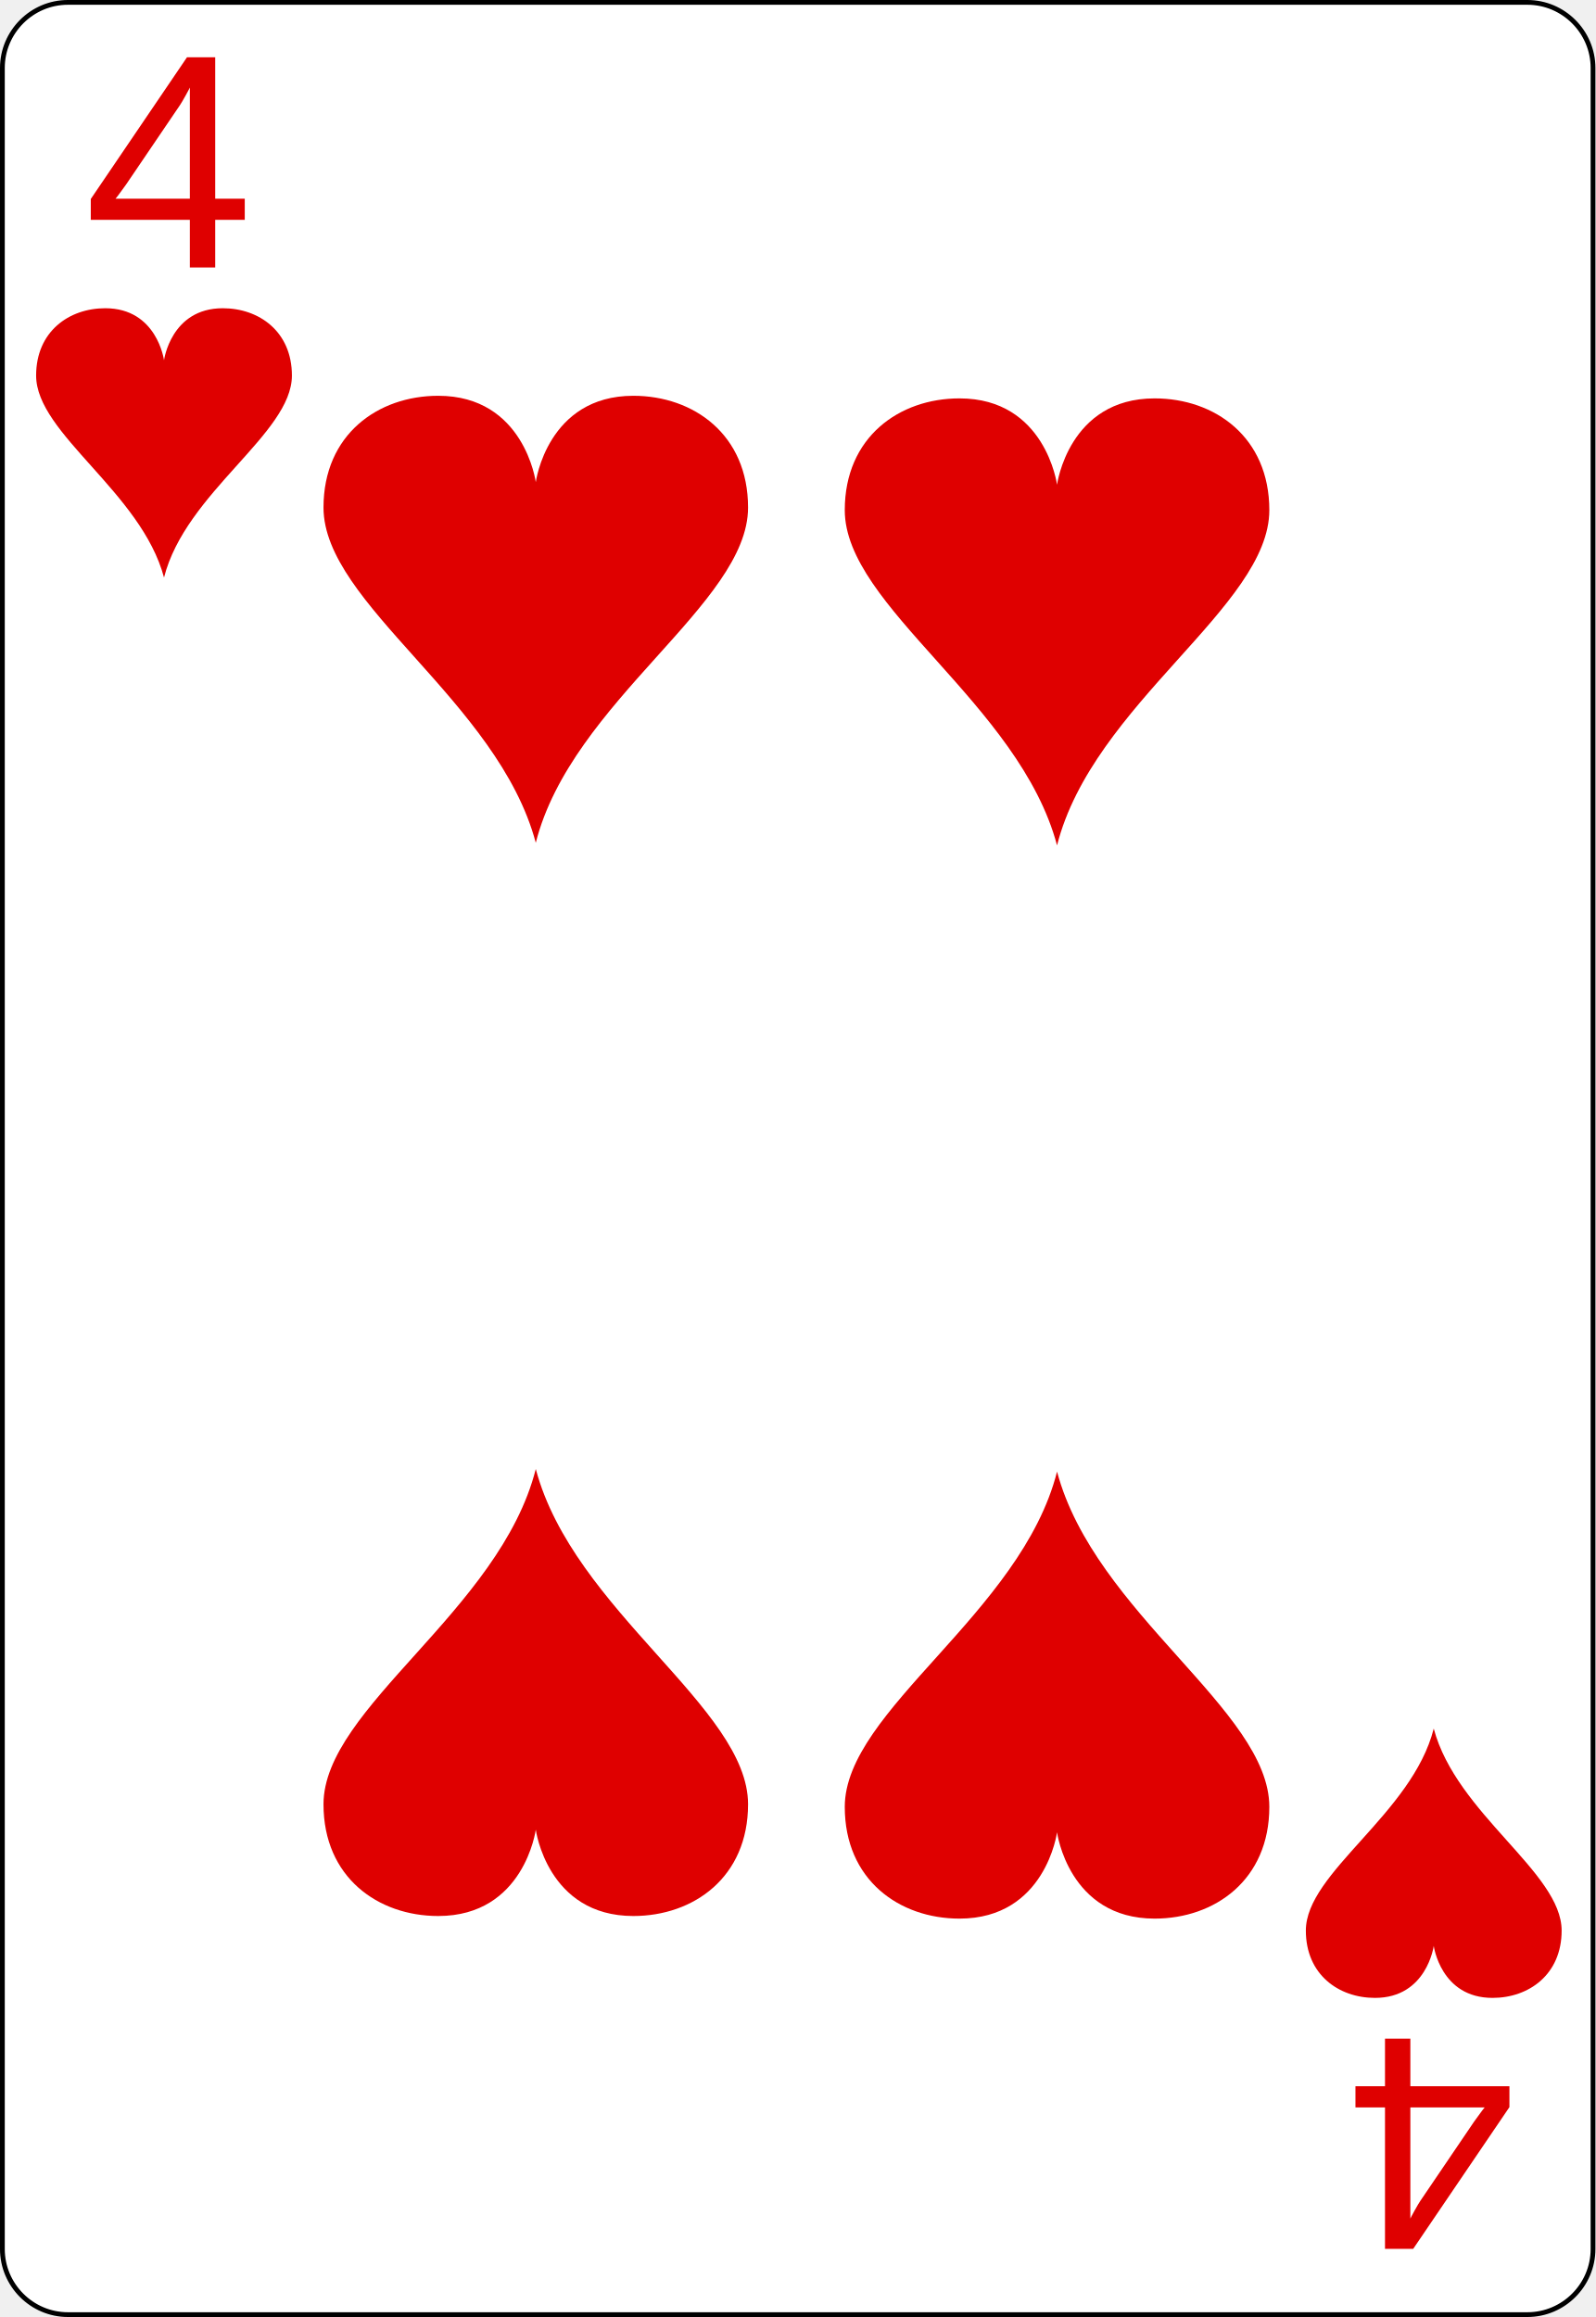
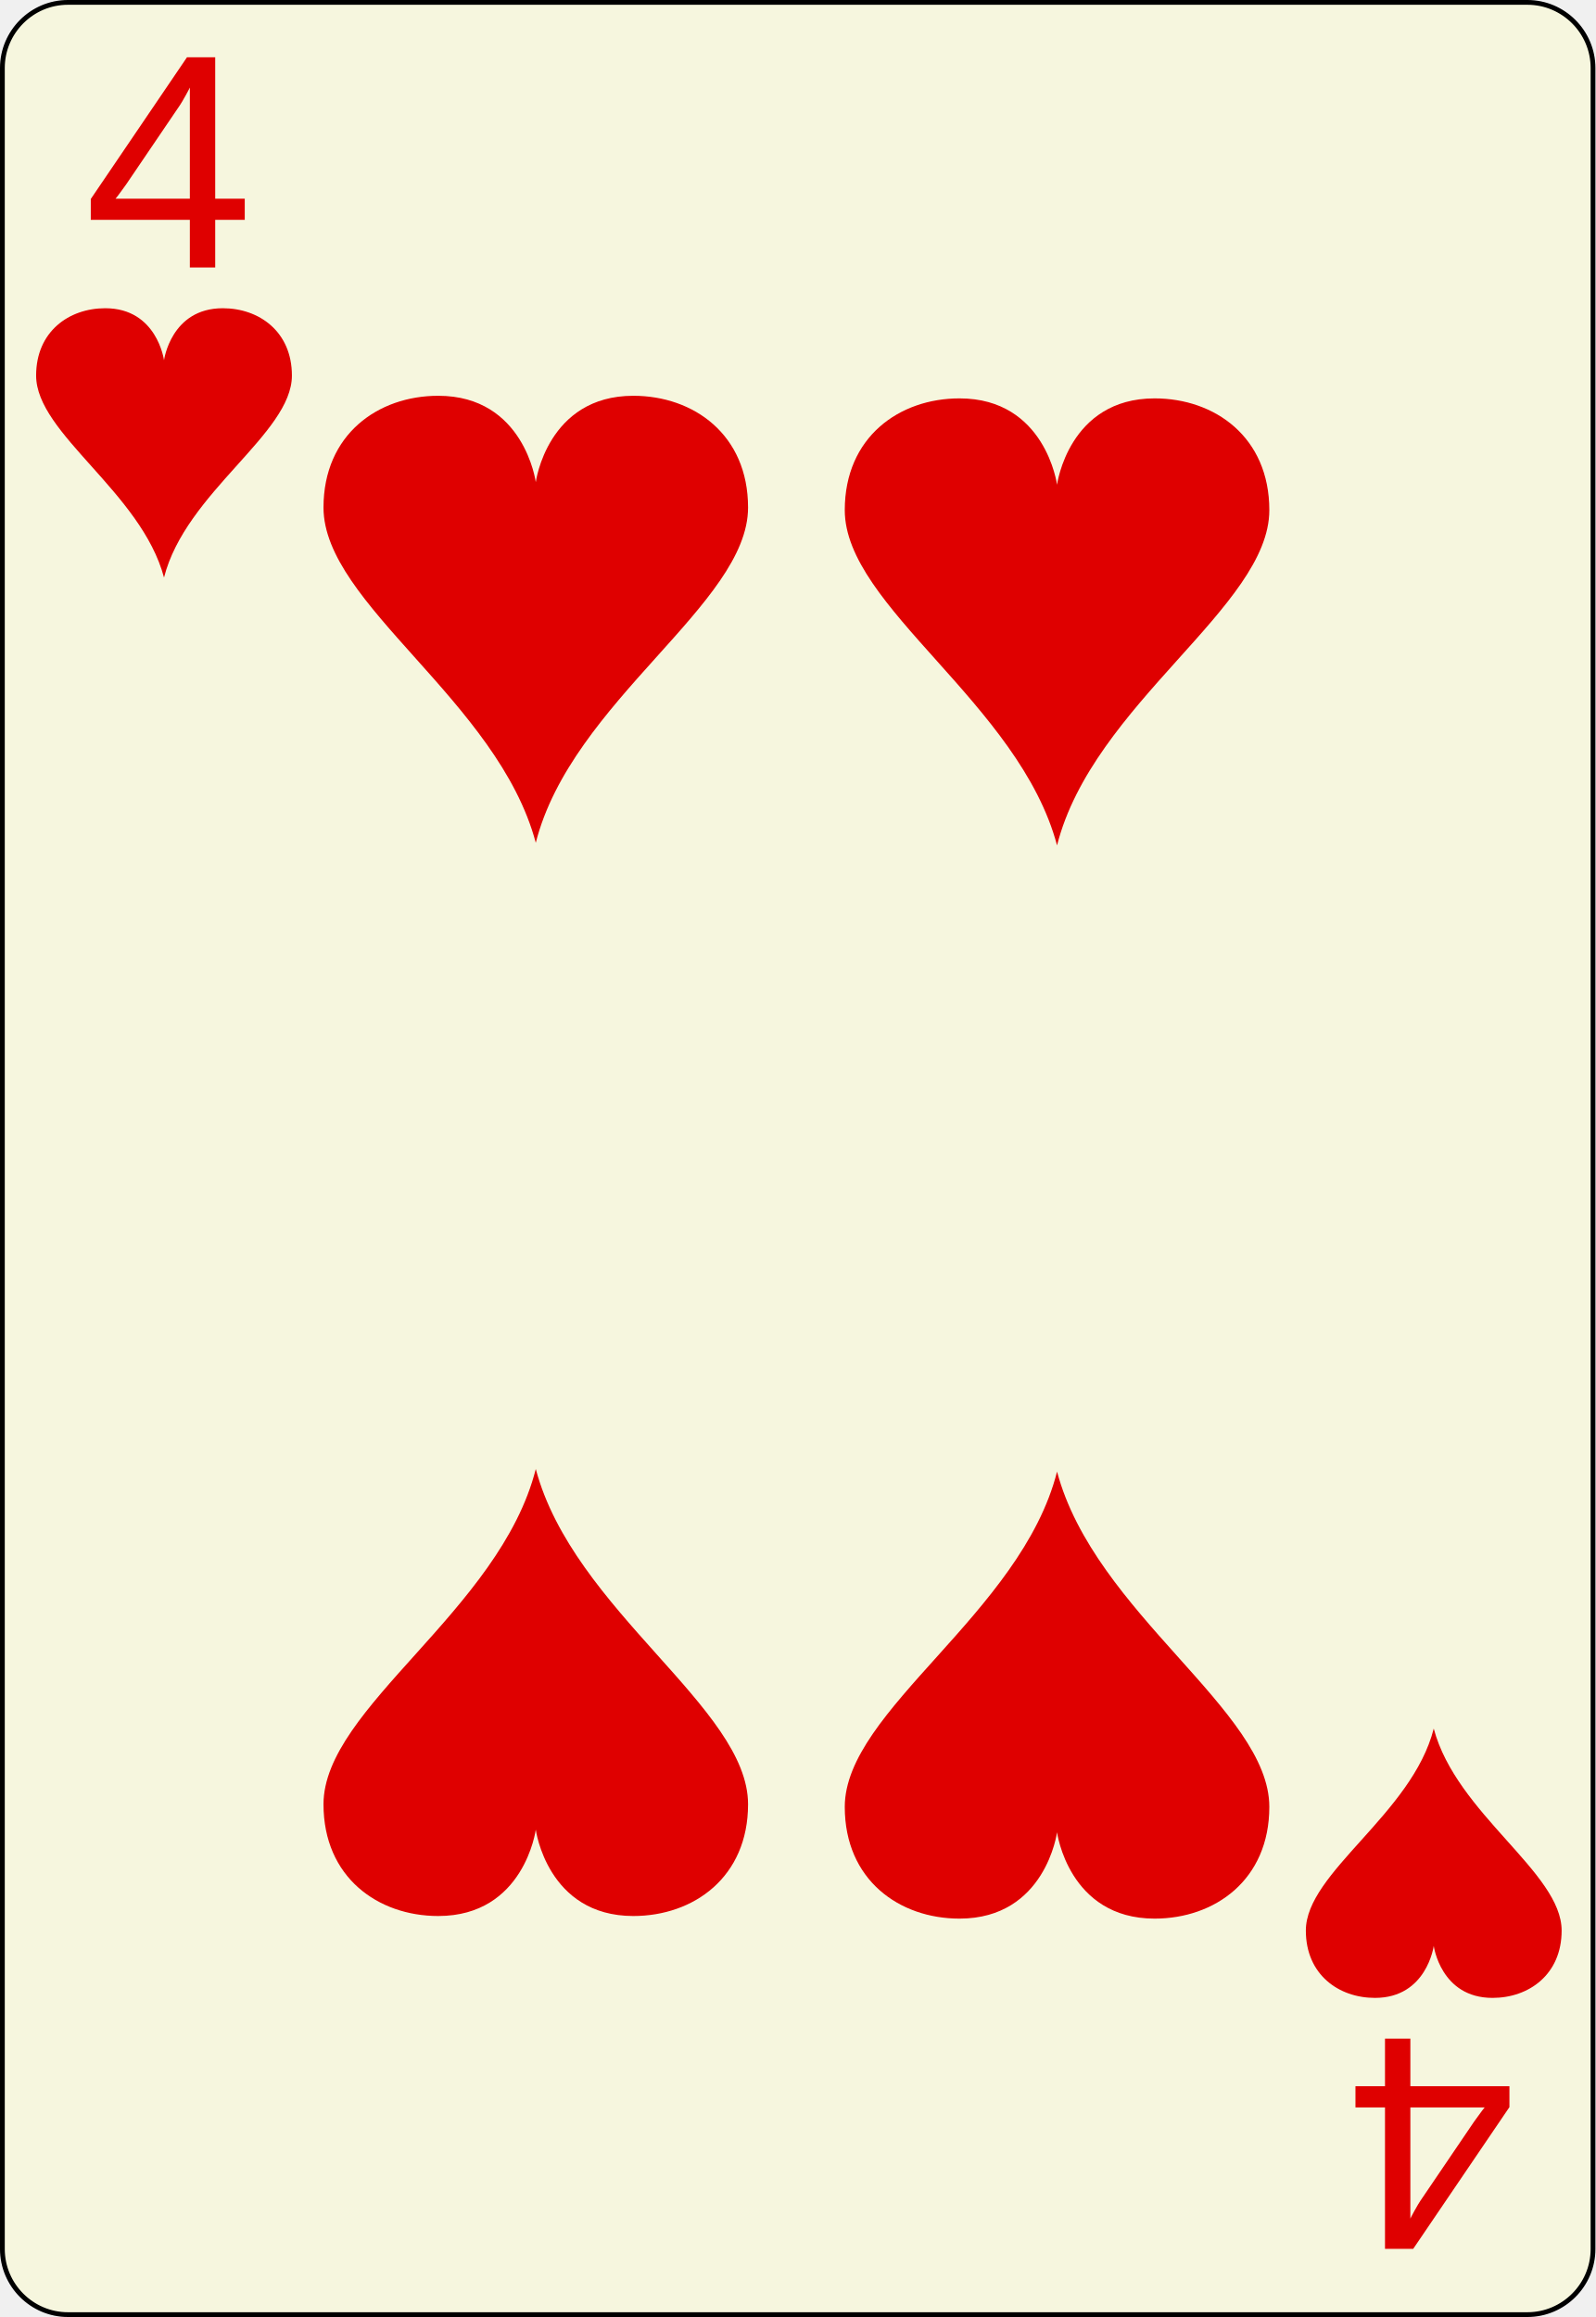
<svg xmlns="http://www.w3.org/2000/svg" xmlns:xlink="http://www.w3.org/1999/xlink" width="167.087pt" height="242.667pt" viewBox="0 0 167.087 242.667" xml:space="preserve" id="svg2" version="1.1">
  <defs id="defs41">
    <radialGradient xlink:href="#linearGradient3773" id="radialGradient3781" cx="-0.158" cy="-8.835" fx="-0.158" fy="-8.835" r="8" gradientTransform="matrix(-1.584269,-0.02349808,0.03071979,-2.477574,-0.2485638,-26.71351)" gradientUnits="userSpaceOnUse" />
    <linearGradient id="linearGradient3773">
      <stop style="stop-color:#000000;stop-opacity:1;" offset="0" id="stop3775" />
      <stop style="stop-color:#000000;stop-opacity:0.649;" offset="1" id="stop3777" />
    </linearGradient>
    <radialGradient xlink:href="#linearGradient3773" id="radialGradient3957" cx="-0.158" cy="-8.835" fx="-0.158" fy="-8.835" r="8" gradientTransform="matrix(-1.584269,-0.02349808,0.03071979,-2.477574,-0.2485638,-26.71351)" gradientUnits="userSpaceOnUse" />
    <linearGradient id="linearGradient3959">
      <stop style="stop-color:#000000;stop-opacity:1;" offset="0" id="stop3961" />
      <stop style="stop-color:#000000;stop-opacity:0.649;" offset="1" id="stop3963" />
    </linearGradient>
    <radialGradient r="81.903" fy="509.476" fx="168.025" cy="509.476" cx="168.025" gradientTransform="matrix(1.25656,-0.7774064,0.3366382,0.5361257,-221.2021,359.2426)" gradientUnits="userSpaceOnUse" id="radialGradient3975" xlink:href="#linearGradient3784-4" />
    <linearGradient id="linearGradient3784-4">
-       <stop style="stop-color:#ffffff;stop-opacity:0.435;" offset="0" id="stop3786-8" />
+       <stop style="stop-color:#F6F6DE;stop-opacity:0.435;" offset="0" id="stop3786-8" />
      <stop style="stop-color:#000000;stop-opacity:0;" offset="1" id="stop3788-6" />
    </linearGradient>
    <radialGradient xlink:href="#linearGradient3784-4-5" id="radialGradient3929" gradientUnits="userSpaceOnUse" gradientTransform="matrix(1.25656,-0.7774064,0.3366382,0.5361257,-221.2021,359.2426)" cx="168.025" cy="509.476" fx="168.025" fy="509.476" r="81.903" />
    <linearGradient id="linearGradient3784-4-5">
-       <stop style="stop-color:#ffffff;stop-opacity:0.489;" offset="0" id="stop3786-8-0" />
+       <stop style="stop-color:#F6F6DE;stop-opacity:0.489;" offset="0" id="stop3786-8-0" />
      <stop style="stop-color:#000000;stop-opacity:0;" offset="1" id="stop3788-6-3" />
    </linearGradient>
    <radialGradient xlink:href="#linearGradient3784-4-1" id="radialGradient3927" gradientUnits="userSpaceOnUse" gradientTransform="matrix(1.25656,-0.7774064,0.3366382,0.5361257,-221.2021,359.2426)" cx="168.025" cy="509.476" fx="168.025" fy="509.476" r="81.903" />
    <linearGradient id="linearGradient3784-4-1">
-       <stop style="stop-color:#ffffff;stop-opacity:0.237;" offset="0" id="stop3786-8-03" />
+       <stop style="stop-color:#F6F6DE;stop-opacity:0.237;" offset="0" id="stop3786-8-03" />
      <stop style="stop-color:#000000;stop-opacity:0;" offset="1" id="stop3788-6-6" />
    </linearGradient>
    <radialGradient xlink:href="#linearGradient3768" id="radialGradient3776" cx="-0.206" cy="-4.579" fx="-0.206" fy="-4.579" r="8" gradientTransform="matrix(-1,0,0,-1.720176,-0.4120407,-13.02719)" gradientUnits="userSpaceOnUse" />
    <linearGradient id="linearGradient3768">
      <stop style="stop-color:#df0000;stop-opacity:1;" offset="0" id="stop3770" />
      <stop style="stop-color:#df0000;stop-opacity:0.672;" offset="1" id="stop3772" />
    </linearGradient>
    <radialGradient r="81.903" fy="511.223" fx="171.487" cy="511.223" cx="171.487" gradientTransform="matrix(1.152989,-0.6739155,0.3948202,0.6754904,-233.6326,270.4008)" gradientUnits="userSpaceOnUse" id="radialGradient4013" xlink:href="#linearGradient3784-4-6" />
    <linearGradient id="linearGradient3784-4-6">
-       <stop style="stop-color:#ffffff;stop-opacity:0.313;" offset="0" id="stop3786-8-8" />
+       <stop style="stop-color:#F6F6DE;stop-opacity:0.313;" offset="0" id="stop3786-8-8" />
      <stop style="stop-color:#000000;stop-opacity:0;" offset="1" id="stop3788-6-8" />
    </linearGradient>
    <radialGradient r="81.903" fy="492.632" fx="159.354" cy="492.632" cx="159.354" gradientTransform="matrix(1.089478,-0.715138,0.4464527,0.6562658,-244.9333,290.9185)" gradientUnits="userSpaceOnUse" id="radialGradient4013-8" xlink:href="#linearGradient3784-4-2" />
    <linearGradient id="linearGradient3784-4-2">
-       <stop style="stop-color:#ffffff;stop-opacity:0.29;" offset="0" id="stop3786-8-1" />
+       <stop style="stop-color:#F6F6DE;stop-opacity:0.29;" offset="0" id="stop3786-8-1" />
      <stop style="stop-color:#000000;stop-opacity:0;" offset="1" id="stop3788-6-5" />
    </linearGradient>
    <radialGradient r="81.903" fy="492.632" fx="159.354" cy="492.632" cx="159.354" gradientTransform="matrix(1.089478,-0.715138,0.4464527,0.6562658,-244.9333,290.9185)" gradientUnits="userSpaceOnUse" id="radialGradient3073" xlink:href="#linearGradient3784-4-2" />
  </defs>
  <g id="Layer_x0020_1" style="fill-rule:nonzero;clip-rule:nonzero;stroke:#000000;stroke-miterlimit:4;">
-     <path style="fill:#FFFFFF;stroke-width:0.5;" d="M166.837,235.548c0,3.777-3.087,6.869-6.871,6.869H7.111c-3.775,0-6.861-3.092-6.861-6.869V7.12C0.25,3.343,3.336,0.25,7.111,0.25h152.855    c3.784,0,6.871,3.093,6.871,6.87v228.428z" id="path5" />
+     <path style="fill:#F6F6DE;stroke-width:0.5;" d="M166.837,235.548c0,3.777-3.087,6.869-6.871,6.869H7.111c-3.775,0-6.861-3.092-6.861-6.869V7.12C0.25,3.343,3.336,0.25,7.111,0.25h152.855    c3.784,0,6.871,3.093,6.871,6.87v228.428z" id="path5" />
    <g style="stroke:none;" id="g7">
      <g id="g9">
				
			</g>
    </g>
    <g id="g15">
			
		</g>
    <g id="g19">
			
		</g>
    <g style="stroke:none;" id="g23">
      <g id="g25">
				
			</g>
    </g>
    <g style="stroke:none;" id="g31">
      <g id="g33">
				
			</g>
    </g>
  </g>
  <text xml:space="preserve" style="font-size:32px;font-style:normal;font-weight:normal;line-height:125%;letter-spacing:0px;word-spacing:0px;fill:#df0000;fill-opacity:1;stroke:none;font-family:Bitstream Vera Sans" x="8.775" y="28.013" id="text3788">
    <tspan id="tspan3790" x="8.775" y="28.013" style="font-style:normal;font-variant:normal;font-weight:normal;font-stretch:normal;fill:#df0000;fill-opacity:1;font-family:Arial;-inkscape-font-specification:Arial">4</tspan>
  </text>
  <g transform="matrix(1.674307,0,0,1.566992,17.17751,46.38532)" id="layer1-9-6" style="fill:#df0000;fill-opacity:1">
    <path style="fill:#df0000;fill-opacity:1" id="hl-8" d="M 3.676,-9 C 0.433,-9 0,-5.523 0,-5.523 0,-5.523 -0.433,-9 -3.676,-9 -5.946,-9 -8,-7.441 -8,-4.5 -8,-0.614 -1.421,3.294 0,9 1.352,3.299 8,-0.614 8,-4.5 8,-7.441 5.946,-9 3.676,-9 z" />
  </g>
  <text xml:space="preserve" style="font-size:32px;font-style:normal;font-weight:normal;line-height:125%;letter-spacing:0px;word-spacing:0px;fill:#df0000;fill-opacity:1;stroke:none;font-family:Bitstream Vera Sans" x="-158.818" y="-213.515" id="text3788-4" transform="scale(-1,-1)">
    <tspan id="tspan3790-3" x="-158.818" y="-213.515" style="font-style:normal;font-variant:normal;font-weight:normal;font-stretch:normal;fill:#df0000;fill-opacity:1;font-family:Arial;-inkscape-font-specification:Arial">4</tspan>
  </text>
  <g transform="matrix(-1.674307,0,0,-1.566992,150.156,195.1431)" id="layer1-9-6-5" style="fill:#df0000;fill-opacity:1">
    <path style="fill:#df0000;fill-opacity:1" id="hl-8-1" d="M 3.676,-9 C 0.433,-9 0,-5.523 0,-5.523 0,-5.523 -0.433,-9 -3.676,-9 -5.946,-9 -8,-7.441 -8,-4.5 -8,-0.614 -1.421,3.294 0,9 1.352,3.299 8,-0.614 8,-4.5 8,-7.441 5.946,-9 3.676,-9 z" />
  </g>
  <g transform="matrix(2.779008,0,0,2.600887,56.11227,64.85977)" id="layer1-9-6-8" style="fill:#df0000;fill-opacity:1">
    <path style="fill:#df0000;fill-opacity:1" id="hl-8-8" d="M 3.676,-9 C 0.433,-9 0,-5.523 0,-5.523 0,-5.523 -0.433,-9 -3.676,-9 -5.946,-9 -8,-7.441 -8,-4.5 -8,-0.614 -1.421,3.294 0,9 1.352,3.299 8,-0.614 8,-4.5 8,-7.441 5.946,-9 3.676,-9 z" />
  </g>
  <g transform="matrix(-2.779008,0,0,-2.600887,56.11227,177.2622)" id="layer1-9-6-8-9" style="fill:#df0000;fill-opacity:1">
    <path style="fill:#df0000;fill-opacity:1" id="hl-8-8-5" d="M 3.676,-9 C 0.433,-9 0,-5.523 0,-5.523 0,-5.523 -0.433,-9 -3.676,-9 -5.946,-9 -8,-7.441 -8,-4.5 -8,-0.614 -1.421,3.294 0,9 1.352,3.299 8,-0.614 8,-4.5 8,-7.441 5.946,-9 3.676,-9 z" />
  </g>
  <g transform="matrix(2.779008,0,0,2.600887,110.7045,65.1323)" id="layer1-9-6-8-0" style="fill:#df0000;fill-opacity:1">
    <path style="fill:#df0000;fill-opacity:1" id="hl-8-8-6" d="M 3.676,-9 C 0.433,-9 0,-5.523 0,-5.523 0,-5.523 -0.433,-9 -3.676,-9 -5.946,-9 -8,-7.441 -8,-4.5 -8,-0.614 -1.421,3.294 0,9 1.352,3.299 8,-0.614 8,-4.5 8,-7.441 5.946,-9 3.676,-9 z" />
  </g>
  <g transform="matrix(-2.779008,0,0,-2.600887,110.7045,177.5347)" id="layer1-9-6-8-9-8" style="fill:#df0000;fill-opacity:1">
    <path style="fill:#df0000;fill-opacity:1" id="hl-8-8-5-9" d="M 3.676,-9 C 0.433,-9 0,-5.523 0,-5.523 0,-5.523 -0.433,-9 -3.676,-9 -5.946,-9 -8,-7.441 -8,-4.5 -8,-0.614 -1.421,3.294 0,9 1.352,3.299 8,-0.614 8,-4.5 8,-7.441 5.946,-9 3.676,-9 z" />
  </g>
</svg>
